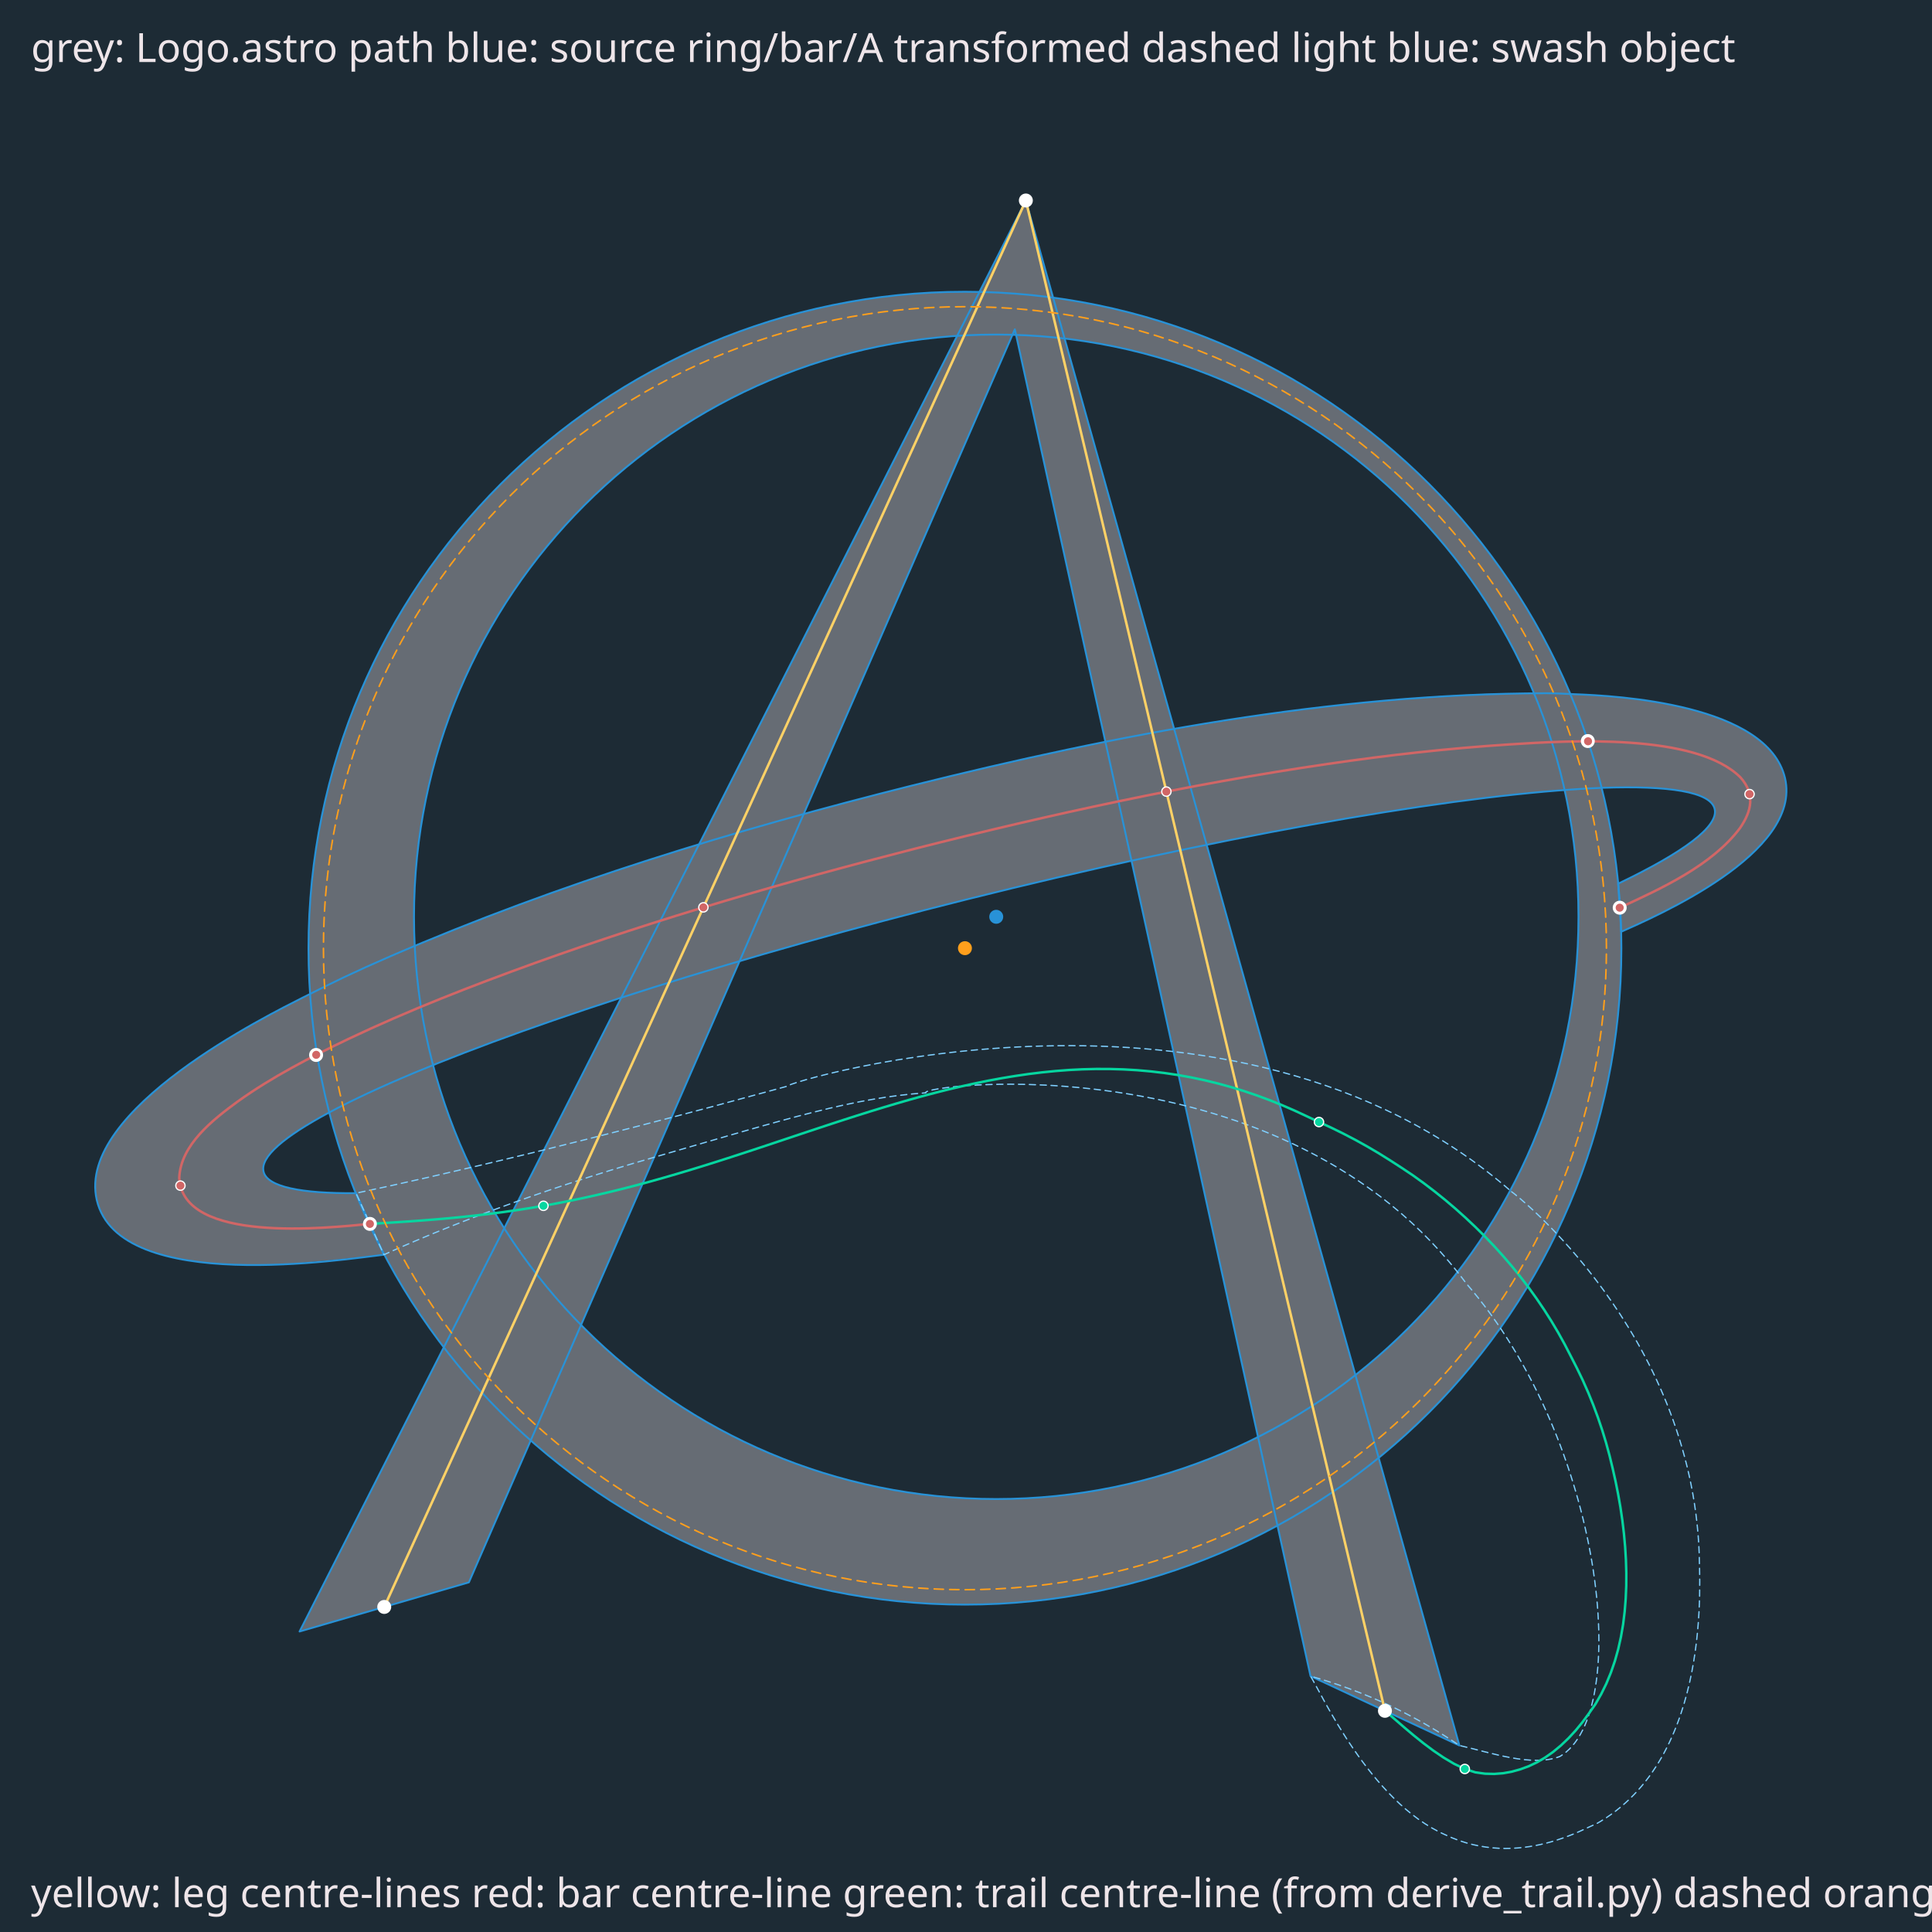
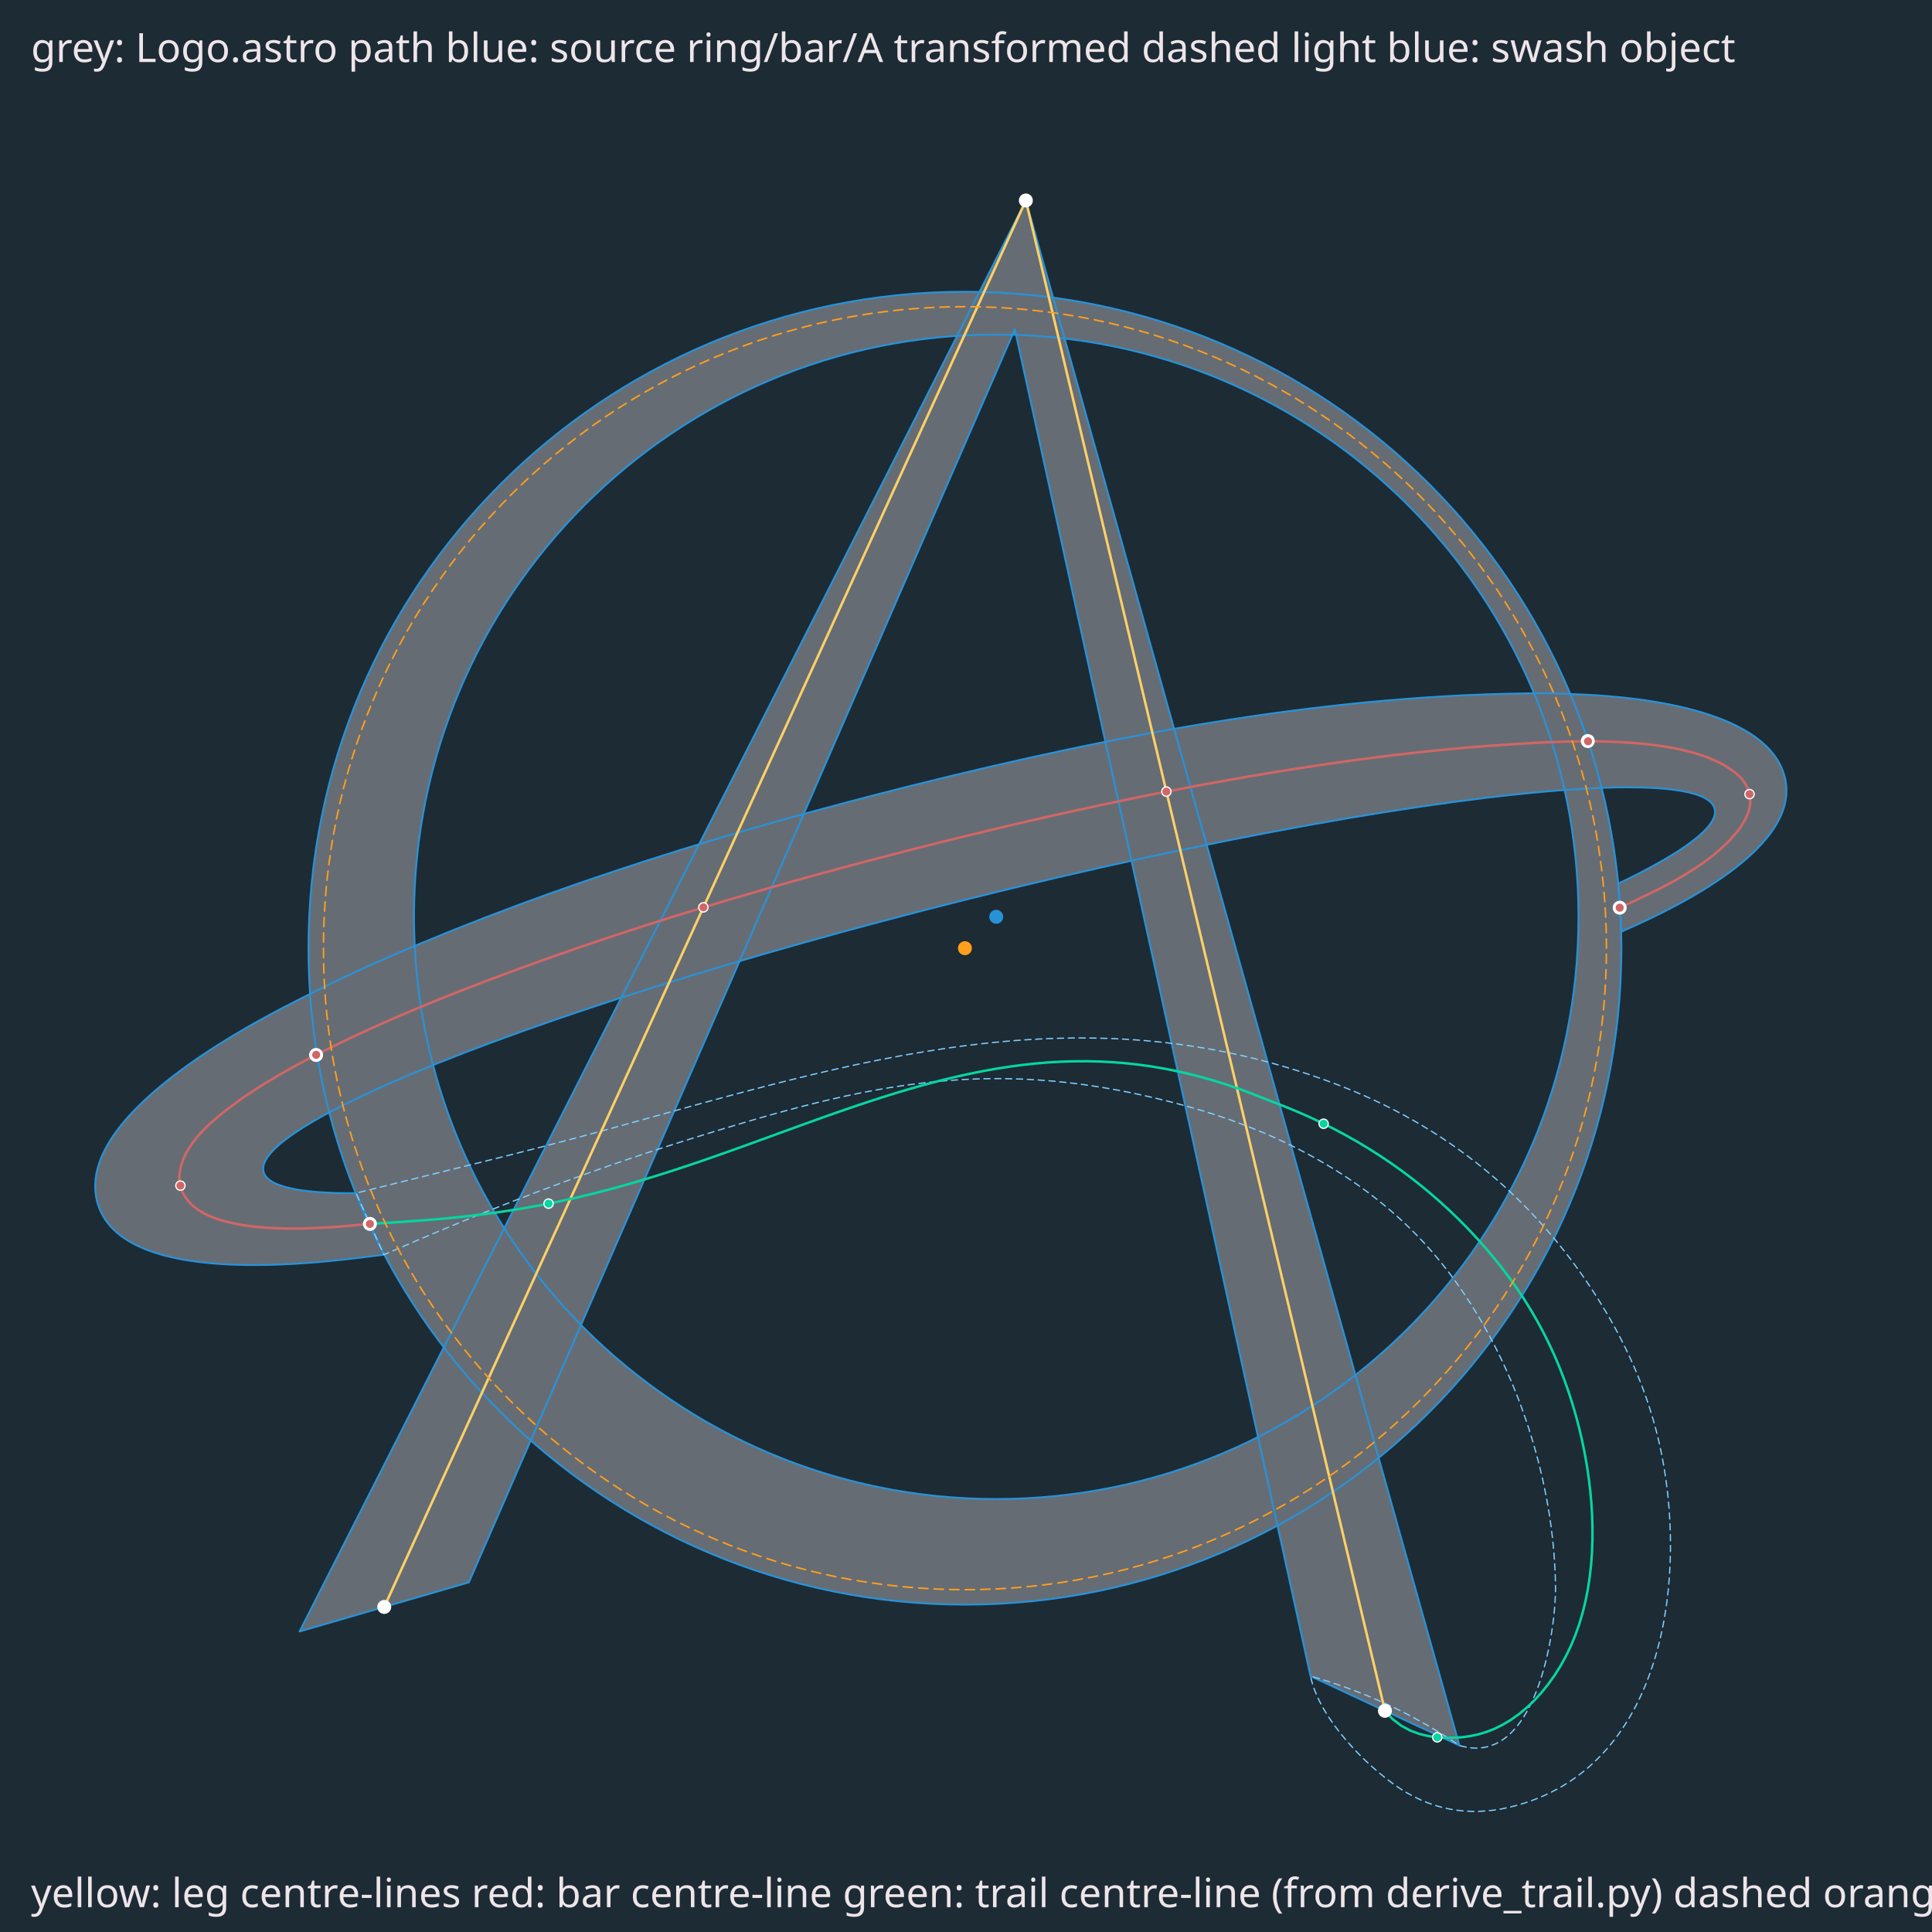
<svg xmlns="http://www.w3.org/2000/svg" width="1600" height="1600" viewBox="-70 -70 1246 1246">
  <rect x="-70" y="-70" width="1246" height="1246" fill="#1D2B35" />
  <g transform="translate(0,1084) scale(0.1,-0.1)" fill="none" stroke-linecap="round" stroke-linejoin="round">
    <path d="M9755 5547 C9767 5115 9714 4682 9596 4267 C9359 3431 8866 2686 8191 2138 C8365 1520 8539 901 8712 283 C8392 432 8072 581 7752 730 C7681 1054 7610 1377 7539 1701 C7231 1534 6903 1406 6563 1320 C5796 1126 4980 1152 4227 1394 C3672 1572 3159 1865 2723 2250 C2590 1945 2457 1640 2324 1335 C1960 1229 1596 1124 1232 1018 C1542 1629 1852 2240 2162 2850 C2008 3051 1872 3266 1756 3492 C1762 3477 1769 3463 1776 3448 C1689 3438 1602 3429 1515 3420 C1466 3415 1417 3411 1369 3407 C1318 3402 1268 3397 1217 3393 C1153 3389 1088 3386 1024 3384 C931 3381 837 3380 745 3385 C725 3386 704 3389 684 3390 C626 3395 568 3401 510 3410 C484 3414 456 3418 430 3424 C402 3430 374 3438 345 3447 C309 3457 274 3467 238 3481 C138 3520 35 3586 -25 3677 C-44 3706 -59 3738 -69 3771 C-89 3839 -92 3912 -77 3981 C-72 4005 -64 4028 -56 4051 C-47 4078 -35 4105 -22 4131 C-2 4168 22 4205 46 4239 C88 4297 136 4352 187 4402 C218 4433 249 4462 282 4490 C313 4517 344 4545 377 4570 C496 4664 624 4748 752 4827 C930 4937 1113 5036 1300 5130 C1237 6041 1466 6944 1960 7712 C2508 8564 3347 9197 4319 9485 C4740 9609 5178 9667 5617 9657 C5717 9854 5816 10050 5916 10247 C5975 10038 6033 9829 6092 9621 C6561 9558 7018 9415 7440 9201 C8331 8747 9040 7987 9427 7065 C9437 7065 9446 7065 9456 7064 C9458 7064 9465 7065 9468 7064 C9468 7064 9468 7064 9468 7064 C9468 7064 9468 7064 9468 7064 C9468 7064 9468 7064 9468 7064 C9463 7059 9442 7062 9434 7062 C9434 7062 9434 7062 9434 7062 C9447 7059 9464 7060 9477 7060 C9490 7060 9503 7060 9516 7059 C9577 7057 9637 7053 9698 7047 C9731 7044 9764 7042 9796 7038 C9829 7034 9861 7029 9893 7024 C10046 7003 10200 6973 10347 6922 C10525 6860 10736 6752 10801 6562 C10833 6469 10827 6373 10788 6283 C10741 6173 10653 6078 10563 6000 C10471 5921 10370 5853 10267 5791 C10103 5692 9930 5610 9756 5531 C9756 5536 9755 5541 9755 5547 Z M9629 6459 C9680 6256 9716 6050 9736 5842 C9833 5888 9929 5936 10022 5990 C10094 6031 10166 6076 10231 6128 C10275 6162 10329 6211 10352 6264 C10419 6426 10085 6450 9998 6456 C9943 6460 9887 6462 9832 6462 C9765 6463 9697 6461 9629 6459 Z M7082 6092 C7402 4952 7722 3812 8042 2672 C8657 3155 9110 3820 9330 4572 C9429 4911 9479 5263 9480 5616 C9481 5895 9451 6173 9391 6445 C9045 6420 8699 6375 8356 6322 C7930 6257 7505 6178 7082 6092 Z M4070 5342 C3729 4559 3388 3777 3047 2995 C3442 2594 3923 2284 4452 2094 C5129 1850 5871 1807 6572 1968 C6863 2035 7146 2138 7413 2272 C7141 3511 6869 4750 6597 5989 C6179 5897 5762 5798 5347 5692 C4920 5583 4493 5466 4070 5342 Z M2093 4671 C2191 4299 2346 3943 2552 3618 C2804 4114 3055 4610 3307 5106 C2898 4974 2491 4832 2093 4671 Z M1594 3845 C1526 4015 1469 4189 1423 4366 C1372 4339 1322 4310 1273 4280 C1198 4234 892 4046 1035 3932 C1075 3901 1134 3885 1183 3874 C1242 3862 1304 3855 1365 3851 C1441 3846 1518 3845 1594 3845 Z M3809 6095 C4364 7188 4918 8281 5473 9374 C5081 9348 4694 9261 4329 9114 C3434 8756 2705 8059 2306 7181 C2057 6635 1945 6039 1975 5440 C2294 5575 2619 5698 2946 5813 C3232 5913 3520 6006 3809 6095 Z M6430 6753 C6238 7629 6045 8505 5853 9380 C5846 9380 5838 9381 5830 9381 C5381 8351 4932 7321 4483 6290 C4775 6371 5067 6446 5361 6517 C5716 6603 6072 6683 6430 6753 Z M9193 7070 C8829 7943 8143 8652 7282 9045 C6929 9207 6552 9312 6166 9357 C6402 8517 6637 7676 6873 6836 C7234 6900 7597 6953 7961 6994 C8370 7041 8781 7071 9193 7070 Z" fill="#EEE5E9" fill-opacity="0.35" stroke="none" />
    <path d="M10812 6522 C10699 7000 9731 7053 9452 7063 C9398 7065 9340 7069 9272 7069 C7885 7067 6504 6804 5179 6473 C4039 6187 2911 5845 1823 5375 C1579 5269 1448 5205 1254 5107 C1046 5001 -211 4385 -76 3801 C67 3185 1537 3421 1776 3448 L1596 3845 C1239 3842 1024 3886 1000 3983 C976 4077 1131 4209 1424 4366 C1572 4445 1754 4530 1969 4620 C2794 4965 4075 5374 5533 5739 C7122 6136 8550 6388 9434 6448 C9502 6453 9567 6457 9629 6459 C10066 6475 10331 6433 10358 6324 C10387 6211 10156 6042 9736 5841 L9756 5531 C9970 5627 10926 6036 10812 6522 Z" stroke="#2892D7" stroke-width="12" />
    <path d="M1232 1018 L2324 1335 L5845 9416 L7752 730 L8712 283 L5916 10247 Z" stroke="#2892D7" stroke-width="12" />
    <circle cx="5523.14" cy="5424.894" r="4233.517" stroke="#2892D7" stroke-width="12" />
    <circle cx="5725.027" cy="5627.329" r="3755.048" stroke="#2892D7" stroke-width="12" />
-     <path d="M9049 3854 C9064 3847 10209 2952 10259 1513 C10257 1389 10356 197 9587 -227 C9545 -233 9099 -522 8621 -293 C8136 -80 7818 627 7752 730 C7906 687 8087 624 8281 532 C8449 451 8593 364 8712 283 C8915 237 9182 142 9360 212 C9833 488 9643 2244 8756 3263 C7590 4840 5214 4544 5271 4492 C4803 4460 4389 4329 3524 4078 C2743 3853 2142 3614 1776 3448 C1716 3581 1656 3713 1596 3845 C1827 3893 2236 3984 2752 4110 C3704 4344 4273 4508 4378 4535 C4352 4556 7245 5432 9049 3854 Z" stroke="#7fd0ff" stroke-width="8" stroke-dasharray="40 30" />
+     <path d="M9643 3103 C9806 2833 9931 2541 10001 2233 C10191 1398 10048 168 9087 -102 C8819 -178 8563 -149 8328 6 C8108 151 7806 461 7752 730 C7906 687 8087 624 8281 532 C8449 451 8593 364 8712 283 C9204 133 9336 1017 9332 1313 C9321 2126 8974 3058 8385 3626 C7986 4012 7481 4261 6950 4407 C5717 4746 4903 4555 3747 4193 C3060 3978 2433 3735 1776 3448 C1716 3581 1656 3713 1596 3845 C2134 3980 2671 4106 3207 4253 C4798 4691 6308 5184 7971 4527 C8688 4243 9246 3759 9643 3103 Z" stroke="#7fd0ff" stroke-width="8" stroke-dasharray="40 30" />
    <path d="M1778 1176 L5916 10247" stroke="#ffd166" stroke-width="16" />
    <path d="M5916 10247 L8232 506" stroke="#ffd166" stroke-width="16" />
    <path d="M1686 3647 C1406 3620 477 3518 456 3944 C465 4158 675 4320 833 4436 C1055 4595 1300 4721 1546 4839 C1937 5025 2342 5182 2749 5329 C3552 5618 4373 5855 5199 6066 C6078 6289 6964 6482 7862 6613 C8251 6670 8642 6714 9034 6739 C9419 6764 10237 6814 10525 6526 C10620 6419 10598 6311 10522 6200 C10342 5959 10013 5809 9746 5686" stroke="#D16666" stroke-width="16" />
-     <path d="M8231.8 506.4 L8293.3 454.2 L8354.3 401.3 L8416.1 349.1 L8479.1 298.4 L8543.7 250.0 L8609.9 205.0 L8677.8 164.8 L8746.9 131.5 L8814.6 109.8 L8877.4 101.0 L8936.7 99.5 L8993.6 103.9 L9049.1 113.7 L9104.0 128.9 L9158.0 148.6 L9211.6 173.9 L9264.5 204.9 L9316.3 241.3 L9366.6 282.9 L9415.2 329.2 L9461.8 379.6 L9506.2 433.8 L9548.5 491.1 L9589.3 549.4 L9626.1 613.6 L9659.5 681.5 L9689.0 752.9 L9714.7 827.3 L9736.3 904.2 L9753.9 983.2 L9767.8 1063.9 L9777.9 1145.8 L9784.6 1228.8 L9788.1 1312.4 L9788.5 1396.6 L9786.0 1481.0 L9780.8 1565.5 L9773.1 1650.1 L9763.0 1734.7 L9750.6 1819.0 L9735.9 1903.1 L9719.1 1986.9 L9700.3 2070.4 L9680.2 2153.4 L9657.7 2235.9 L9632.7 2317.8 L9605.2 2399.1 L9575.2 2479.6 L9542.8 2559.2 L9507.9 2637.9 L9470.5 2715.5 L9431.2 2792.3 L9391.4 2869.5 L9349.3 2945.5 L9304.9 3020.2 L9258.3 3093.5 L9209.5 3165.5 L9158.7 3236.1 L9105.8 3305.1 L9051.1 3372.7 L8994.5 3438.8 L8936.2 3503.3 L8876.1 3566.2 L8814.4 3627.5 L8751.1 3687.1 L8686.3 3745.2 L8620.0 3801.5 L8552.2 3856.1 L8483.0 3908.9 L8412.3 3959.8 L8339.8 4008.3 L8266.7 4055.6 L8192.8 4101.8 L8117.7 4146.0 L8041.5 4188.3 L7964.1 4228.7 L7885.8 4267.2 L7806.5 4303.7 L7727.3 4341.2 L7647.7 4378.1 L7567.2 4413.0 L7485.8 4445.7 L7403.5 4476.1 L7320.4 4504.2 L7236.5 4529.9 L7151.9 4553.1 L7066.7 4573.7 L6980.8 4591.8 L6894.5 4607.3 L6807.7 4620.2 L6720.6 4630.4 L6633.2 4638.1 L6545.6 4643.2 L6457.9 4645.8 L6370.2 4646.0 L6282.5 4643.8 L6194.9 4639.4 L6107.4 4632.7 L6020.1 4624.0 L5933.1 4613.3 L5846.3 4600.7 L5759.7 4586.4 L5673.4 4570.4 L5587.5 4552.9 L5501.8 4534.0 L5416.5 4513.8 L5331.4 4492.4 L5246.6 4469.9 L5162.0 4446.4 L5077.8 4422.1 L4993.7 4397.0 L4909.8 4371.3 L4826.1 4344.9 L4742.6 4318.2 L4659.2 4291.0 L4575.9 4263.5 L4492.6 4235.9 L4409.4 4208.1 L4326.2 4180.3 L4243.0 4152.5 L4159.7 4124.9 L4076.3 4097.6 L3992.9 4070.5 L3909.3 4043.8 L3825.6 4017.6 L3741.7 3991.9 L3657.7 3966.9 L3573.4 3942.5 L3488.9 3918.8 L3404.2 3896.0 L3319.3 3874.1 L3234.1 3853.1 L3148.7 3833.0 L3063.0 3814.0 L2977.2 3796.1 L2891.1 3779.2 L2804.8 3763.4 L2718.3 3748.8 L2631.6 3735.3 L2544.7 3722.9 L2457.8 3711.5 L2370.6 3701.2 L2283.4 3691.8 L2196.1 3683.4 L2108.7 3675.7 L2021.2 3668.8 L1933.7 3662.5 L1846.2 3656.7 L1758.6 3651.1 L1685.7 3646.6" stroke="#06d6a0" stroke-width="16" />
+     <path d="M8231.8 506.4 L8281.0 453.5 L8337.0 410.5 L8396.4 378.5 L8455.8 356.8 L8513.5 343.1 L8569.1 335.5 L8623.0 332.3 L8675.6 332.6 L8727.4 336.1 L8779.0 342.9 L8831.0 353.7 L8883.8 369.3 L8937.1 390.0 L8990.5 416.2 L9043.6 447.9 L9095.6 484.9 L9146.2 526.7 L9194.7 572.9 L9240.4 622.9 L9283.5 676.3 L9324.4 733.1 L9362.6 793.3 L9397.9 856.7 L9430.1 923.0 L9459.0 992.2 L9484.4 1063.7 L9506.5 1137.4 L9525.1 1212.8 L9540.3 1289.7 L9552.3 1367.7 L9561.2 1446.7 L9567.1 1526.4 L9570.1 1606.6 L9570.3 1687.2 L9567.9 1768.0 L9563.0 1848.9 L9555.6 1929.8 L9545.8 2010.6 L9533.7 2091.3 L9519.4 2171.7 L9502.9 2251.8 L9484.1 2331.5 L9463.2 2410.8 L9440.1 2489.5 L9414.9 2567.6 L9387.4 2645.1 L9357.6 2721.7 L9325.5 2797.6 L9291.0 2872.4 L9254.1 2946.2 L9214.9 3018.9 L9173.5 3090.3 L9129.9 3160.5 L9084.1 3229.2 L9036.3 3296.6 L8986.5 3362.6 L8934.9 3427.2 L8881.6 3490.4 L8826.6 3552.2 L8770.2 3612.7 L8712.2 3671.7 L8652.7 3729.2 L8591.8 3785.2 L8529.5 3839.6 L8465.8 3892.5 L8400.7 3943.8 L8334.3 3993.4 L8266.6 4041.3 L8197.7 4087.6 L8127.6 4132.1 L8056.3 4174.9 L7984.0 4216.0 L7910.7 4255.3 L7836.3 4292.8 L7761.1 4328.6 L7684.9 4362.6 L7608.0 4394.9 L7530.3 4425.5 L7452.3 4455.7 L7374.3 4486.7 L7295.7 4515.9 L7216.3 4543.2 L7136.3 4568.4 L7055.7 4591.6 L6974.5 4612.6 L6892.7 4631.4 L6810.5 4647.8 L6727.8 4661.9 L6644.7 4673.5 L6561.3 4682.8 L6477.7 4689.5 L6394.0 4693.9 L6310.1 4695.9 L6226.2 4695.5 L6142.4 4692.8 L6058.6 4687.9 L5975.0 4680.9 L5891.6 4671.7 L5808.5 4660.6 L5725.6 4647.6 L5643.0 4632.9 L5560.8 4616.5 L5478.8 4598.5 L5397.2 4579.2 L5315.9 4558.4 L5234.9 4536.5 L5154.3 4513.5 L5073.9 4489.4 L4993.8 4464.5 L4914.0 4438.7 L4834.4 4412.3 L4755.0 4385.2 L4675.7 4357.7 L4596.6 4329.7 L4517.7 4301.4 L4438.8 4272.9 L4359.9 4244.2 L4281.1 4215.5 L4202.3 4186.8 L4123.4 4158.2 L4044.5 4129.8 L3965.4 4101.7 L3886.3 4073.9 L3807.0 4046.5 L3727.5 4019.7 L3647.8 3993.5 L3567.9 3967.9 L3487.8 3943.0 L3407.5 3918.9 L3326.8 3895.7 L3246.0 3873.4 L3164.8 3852.1 L3083.4 3831.8 L3001.8 3812.6 L2919.9 3794.5 L2837.7 3777.5 L2755.3 3761.7 L2672.7 3747.0 L2589.9 3733.5 L2507.0 3721.1 L2423.8 3709.8 L2340.6 3699.6 L2257.2 3690.4 L2173.7 3682.1 L2090.2 3674.7 L2006.5 3668.0 L1922.9 3661.9 L1839.2 3656.2 L1755.5 3650.9 L1685.7 3646.6" stroke="#06d6a0" stroke-width="16" />
    <circle cx="5523.14" cy="5424.894" r="4137.232" stroke="#ff9f1c" stroke-width="10" stroke-dasharray="60 40" />
    <circle cx="5916.0" cy="10247.0" r="45" fill="#fff" stroke="none" />
    <circle cx="1778.069" cy="1176.389" r="45" fill="#fff" stroke="none" />
    <circle cx="8231.846" cy="506.482" r="45" fill="#fff" stroke="none" />
    <circle cx="1685.68" cy="3646.702" r="45" fill="#fff" stroke="none" />
    <circle cx="9745.87" cy="5686.049" r="45" fill="#fff" stroke="none" />
    <circle cx="1338.538" cy="4736.225" r="45" fill="#fff" stroke="none" />
    <circle cx="9540.197" cy="6760.762" r="45" fill="#fff" stroke="none" />
    <circle cx="5523.14" cy="5424.894" r="45" fill="#ff9f1c" stroke="none" />
    <circle cx="5725.027" cy="5627.329" r="45" fill="#2892D7" stroke="none" />
    <circle cx="1685.68" cy="3646.702" r="30" fill="#D16666" stroke="#fff" stroke-width="8" />
    <circle cx="463.62" cy="3893.516" r="30" fill="#D16666" stroke="#fff" stroke-width="8" />
    <circle cx="1339.351" cy="4737.2" r="30" fill="#D16666" stroke="#fff" stroke-width="8" />
    <circle cx="3836.283" cy="5688.143" r="30" fill="#D16666" stroke="#fff" stroke-width="8" />
    <circle cx="6822.353" cy="6434.872" r="30" fill="#D16666" stroke="#fff" stroke-width="8" />
    <circle cx="9541.727" cy="6759.286" r="30" fill="#D16666" stroke="#fff" stroke-width="8" />
    <circle cx="10583.321" cy="6418.51" r="30" fill="#D16666" stroke="#fff" stroke-width="8" />
    <circle cx="9745.87" cy="5686.049" r="30" fill="#D16666" stroke="#fff" stroke-width="8" />
-     <circle cx="8746.9" cy="131.5" r="30" fill="#06d6a0" stroke="#fff" stroke-width="8" />
-     <circle cx="7806.5" cy="4303.7" r="30" fill="#06d6a0" stroke="#fff" stroke-width="8" />
-     <circle cx="2804.8" cy="3763.4" r="30" fill="#06d6a0" stroke="#fff" stroke-width="8" />
+     <circle cx="8569.1" cy="335.5" r="30" fill="#06d6a0" stroke="#fff" stroke-width="8" />
+     <circle cx="7836.3" cy="4292.8" r="30" fill="#06d6a0" stroke="#fff" stroke-width="8" />
+     <circle cx="2837.7" cy="3777.5" r="30" fill="#06d6a0" stroke="#fff" stroke-width="8" />
  </g>
  <g font-family="sans-serif" font-size="26" fill="#EEE5E9">
    <text x="-50" y="-30">grey: Logo.astro path   blue: source ring/bar/A transformed   dashed light blue: swash object</text>
    <text x="-50" y="1160">yellow: leg centre-lines   red: bar centre-line   green: trail centre-line (from derive_trail.py)   dashed orange: thin growth circle</text>
  </g>
</svg>
